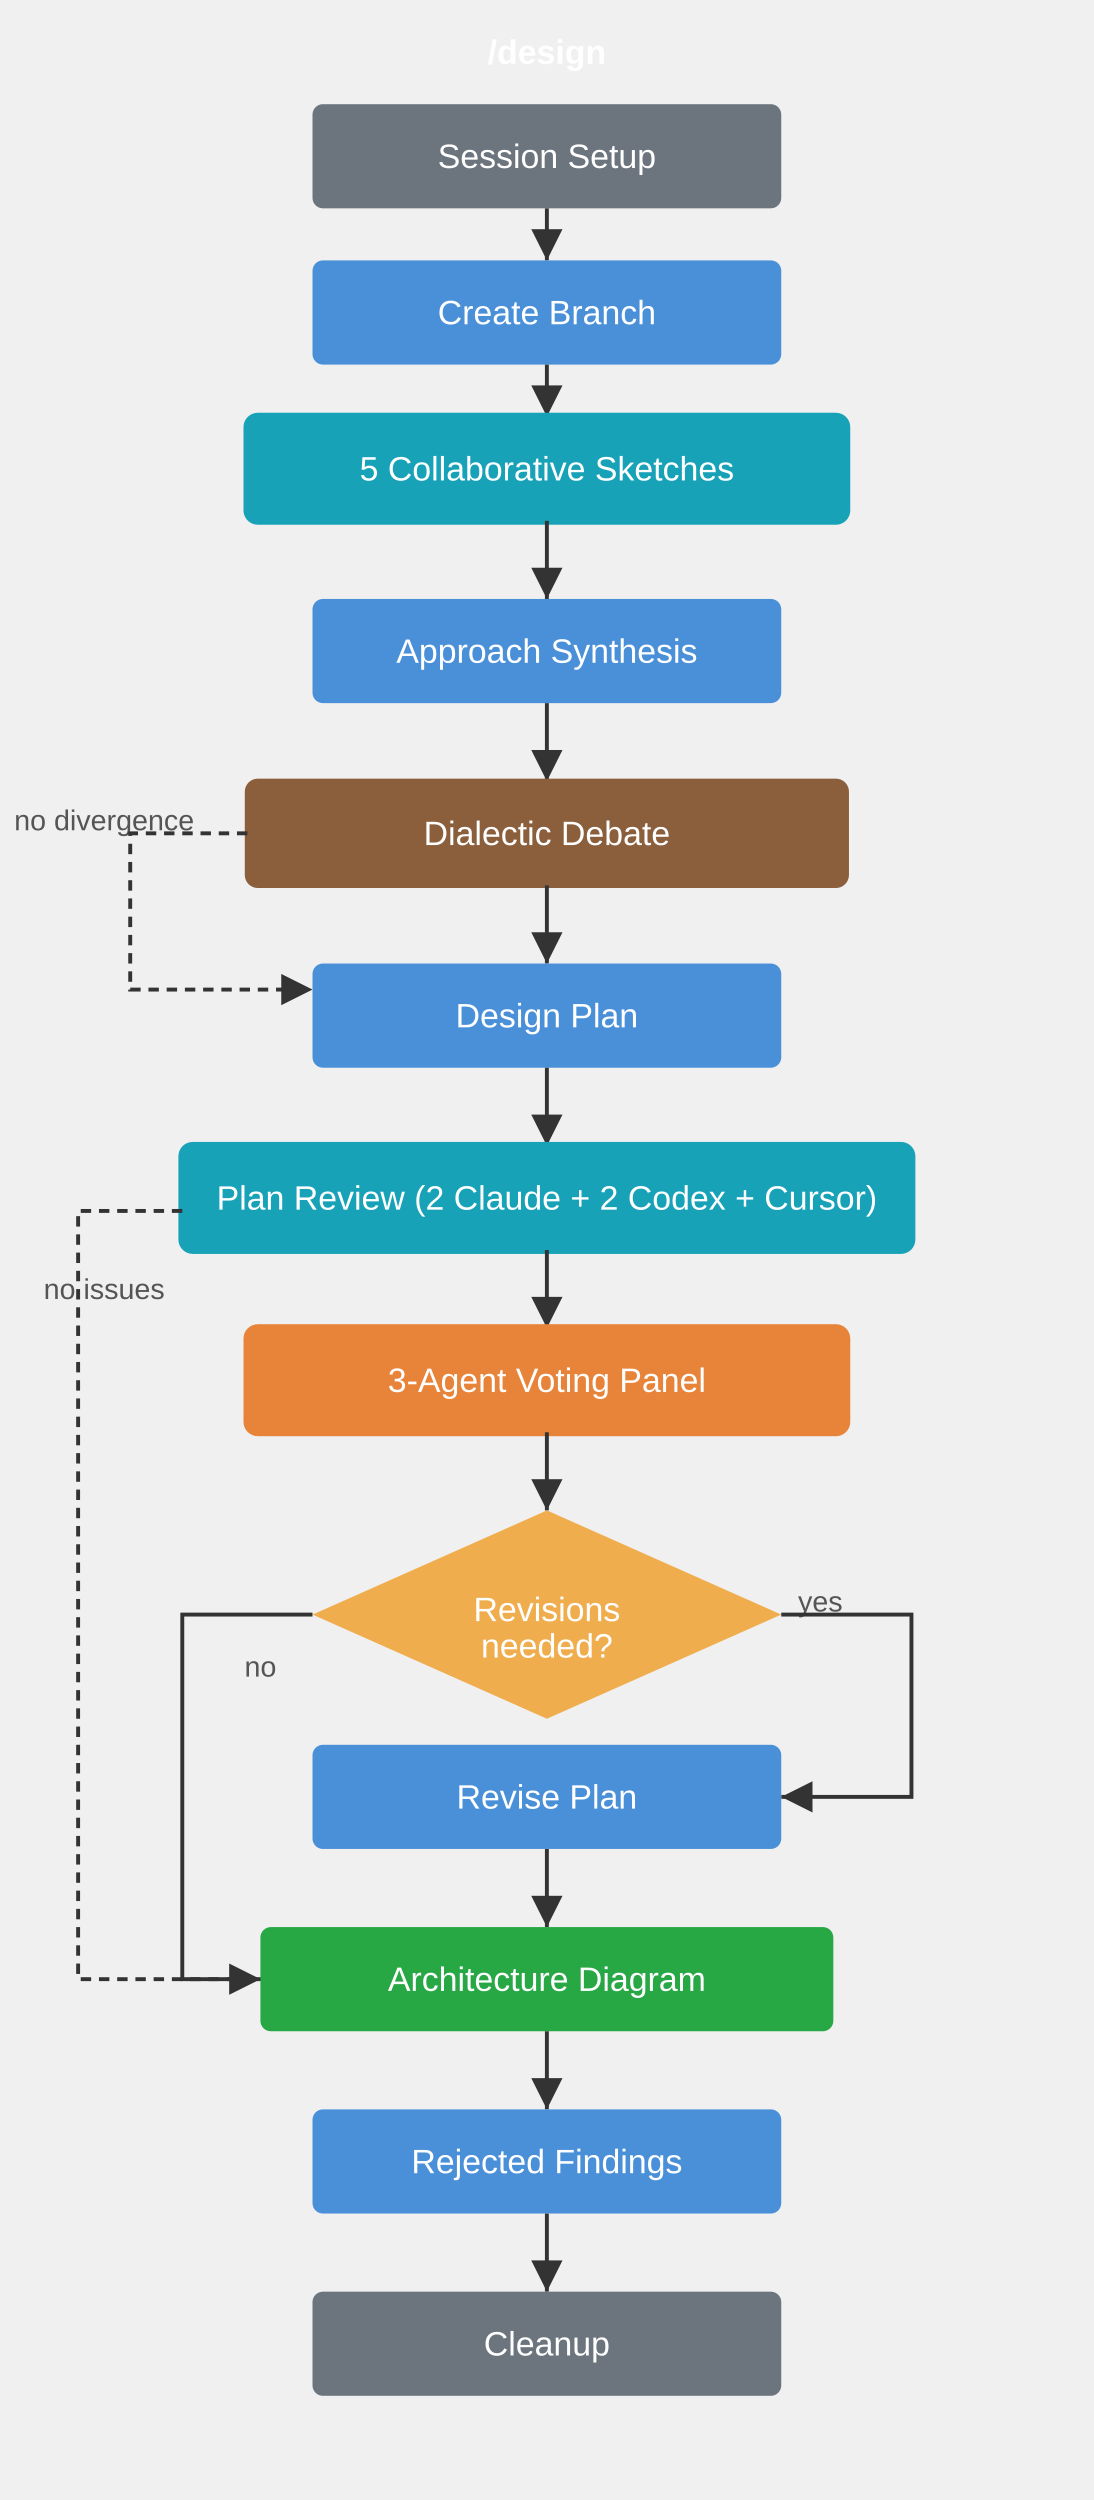
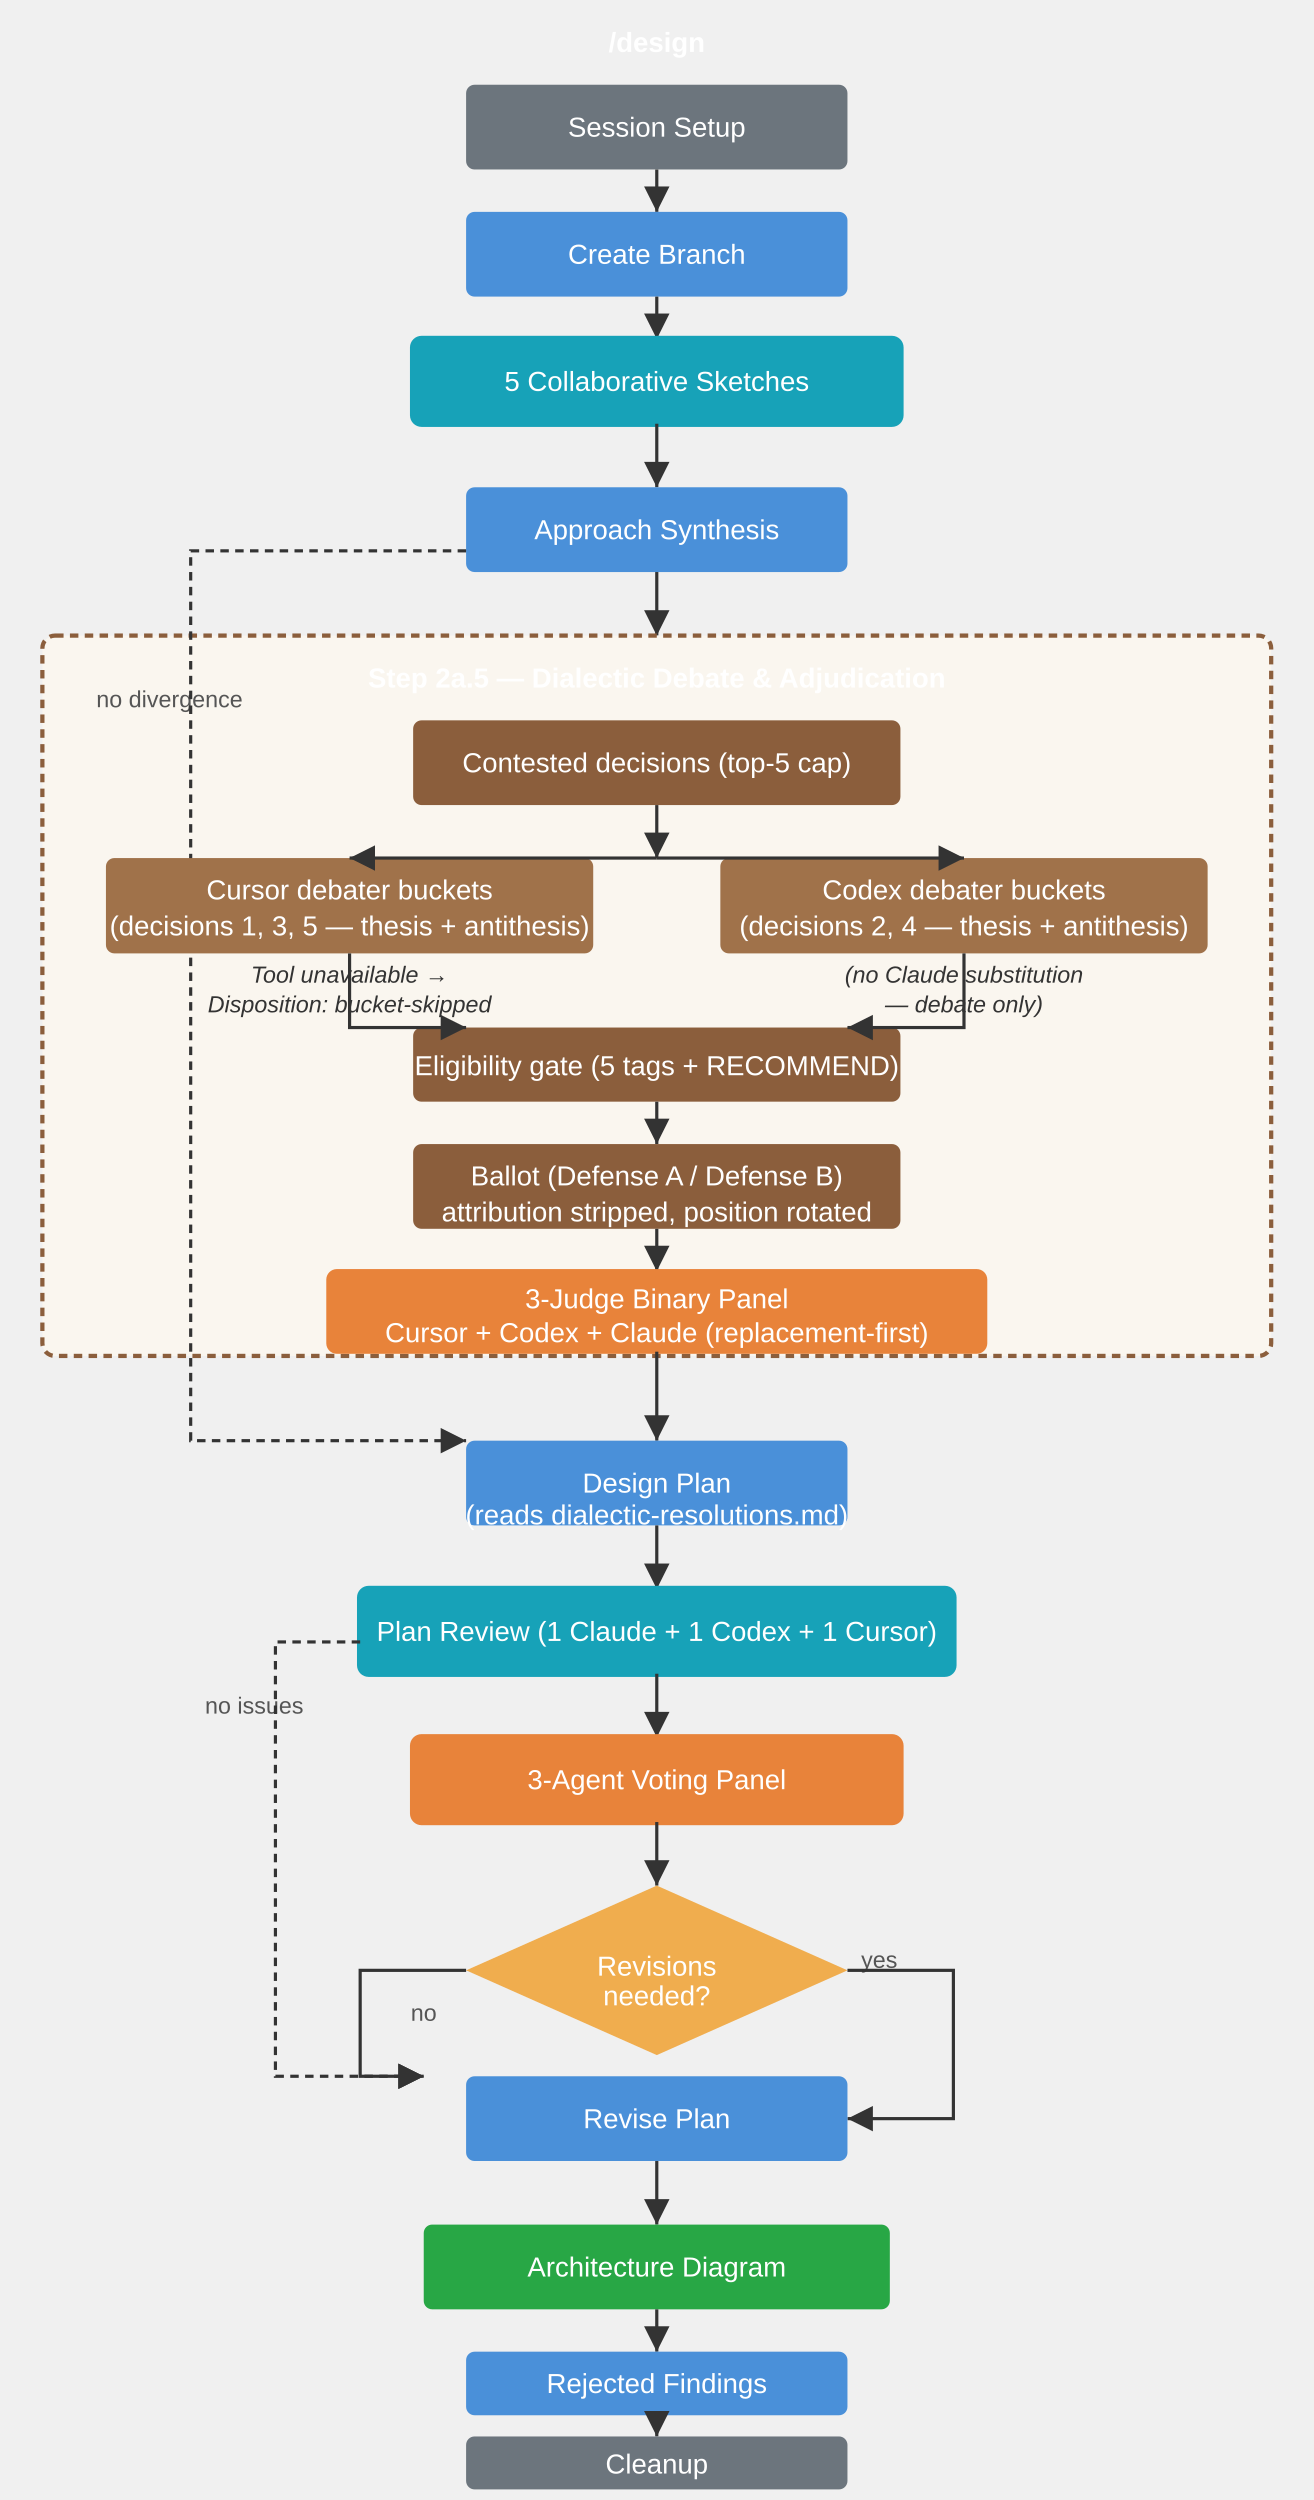
- <svg xmlns="http://www.w3.org/2000/svg" viewBox="0 0 420 960" width="420" height="960">
+ <svg xmlns="http://www.w3.org/2000/svg" viewBox="0 0 620 1180" width="620" height="1180">
  <defs>
    <marker id="arrow" viewBox="0 0 10 10" refX="10" refY="5" markerWidth="8" markerHeight="8" orient="auto-start-reverse">
      <path d="M 0 0 L 10 5 L 0 10 z" fill="#333" />
    </marker>
    <style>
      text { font-family: Arial, sans-serif; font-size: 13px; fill: white; text-anchor: middle; dominant-baseline: central; }
      .label { fill: #555; font-size: 11px; }
+       .dialectic-label { fill: #333; font-size: 11px; text-anchor: middle; }
      line, polyline { stroke: #333; stroke-width: 1.5; marker-end: url(#arrow); fill: none; }
    </style>
  </defs>
-   <text x="210" y="20" fill="#333" font-size="16" font-weight="bold">/design</text>
-   <rect x="120" y="40" width="180" height="40" rx="4" fill="#6C757D" />
-   <text x="210" y="60">Session Setup</text>
-   <line x1="210" y1="80" x2="210" y2="100" />
-   <rect x="120" y="100" width="180" height="40" rx="4" fill="#4A90D9" />
-   <text x="210" y="120">Create Branch</text>
-   <line x1="210" y1="140" x2="210" y2="160" />
-   <rect x="95" y="160" width="230" height="40" rx="4" fill="#17A2B8" stroke="#17A2B8" stroke-width="3" />
-   <text x="210" y="180">5 Collaborative Sketches</text>
-   <line x1="210" y1="200" x2="210" y2="230" />
-   <rect x="120" y="230" width="180" height="40" rx="4" fill="#4A90D9" />
-   <text x="210" y="250">Approach Synthesis</text>
-   <line x1="210" y1="270" x2="210" y2="300" />
-   <rect x="95" y="300" width="230" height="40" rx="4" fill="#8B5E3C" stroke="#8B5E3C" stroke-width="2" />
-   <text x="210" y="320">Dialectic Debate</text>
-   <text x="40" y="315" class="label">no divergence</text>
-   <polyline points="95,320 50,320 50,380 120,380" fill="none" stroke="#333" stroke-width="1.5" stroke-dasharray="4,3" marker-end="url(#arrow)" />
-   <line x1="210" y1="340" x2="210" y2="370" />
-   <rect x="120" y="370" width="180" height="40" rx="4" fill="#4A90D9" />
-   <text x="210" y="390">Design Plan</text>
-   <line x1="210" y1="410" x2="210" y2="440" />
-   <rect x="70" y="440" width="280" height="40" rx="4" fill="#17A2B8" stroke="#17A2B8" stroke-width="3" />
-   <text x="210" y="460">Plan Review (2 Claude + 2 Codex + Cursor)</text>
-   <line x1="210" y1="480" x2="210" y2="510" />
-   <text x="40" y="495" class="label">no issues</text>
-   <polyline points="70,465 30,465 30,760 100,760" fill="none" stroke="#333" stroke-width="1.5" stroke-dasharray="4,3" marker-end="url(#arrow)" />
-   <rect x="95" y="510" width="230" height="40" rx="4" fill="#E8833A" stroke="#E8833A" stroke-width="3" />
-   <text x="210" y="530">3-Agent Voting Panel</text>
-   <line x1="210" y1="550" x2="210" y2="580" />
-   <polygon points="210,580 300,620 210,660 120,620" fill="#F0AD4E" />
-   <text x="210" y="618" font-size="12">Revisions</text>
-   <text x="210" y="632" font-size="12">needed?</text>
-   <text x="315" y="615" class="label">yes</text>
-   <polyline points="300,620 350,620 350,690 300,690" fill="none" marker-end="url(#arrow)" />
-   <rect x="120" y="670" width="180" height="40" rx="4" fill="#4A90D9" />
-   <text x="210" y="690">Revise Plan</text>
-   <line x1="210" y1="710" x2="210" y2="740" />
-   <text x="100" y="640" class="label">no</text>
-   <polyline points="120,620 70,620 70,760 120,760" fill="none" marker-end="url(#arrow)" />
-   <rect x="100" y="740" width="220" height="40" rx="4" fill="#28A745" />
-   <text x="210" y="760">Architecture Diagram</text>
-   <line x1="210" y1="780" x2="210" y2="810" />
-   <rect x="120" y="810" width="180" height="40" rx="4" fill="#4A90D9" />
-   <text x="210" y="830">Rejected Findings</text>
-   <line x1="210" y1="850" x2="210" y2="880" />
-   <rect x="120" y="880" width="180" height="40" rx="4" fill="#6C757D" />
-   <text x="210" y="900">Cleanup</text>
+   <text x="310" y="20" fill="#333" font-size="16" font-weight="bold">/design</text>
+   <rect x="220" y="40" width="180" height="40" rx="4" fill="#6C757D" />
+   <text x="310" y="60">Session Setup</text>
+   <line x1="310" y1="80" x2="310" y2="100" />
+   <rect x="220" y="100" width="180" height="40" rx="4" fill="#4A90D9" />
+   <text x="310" y="120">Create Branch</text>
+   <line x1="310" y1="140" x2="310" y2="160" />
+   <rect x="195" y="160" width="230" height="40" rx="4" fill="#17A2B8" stroke="#17A2B8" stroke-width="3" />
+   <text x="310" y="180">5 Collaborative Sketches</text>
+   <line x1="310" y1="200" x2="310" y2="230" />
+   <rect x="220" y="230" width="180" height="40" rx="4" fill="#4A90D9" />
+   <text x="310" y="250">Approach Synthesis</text>
+   <line x1="310" y1="270" x2="310" y2="300" />
+   <rect x="20" y="300" width="580" height="340" rx="6" fill="#FAF6EF" stroke="#8B5E3C" stroke-width="2" stroke-dasharray="4,3" />
+   <text x="310" y="320" fill="#8B5E3C" font-size="14" font-weight="bold">Step 2a.5 — Dialectic Debate &amp; Adjudication</text>
+   <text x="80" y="330" class="label">no divergence</text>
+   <polyline points="220,260 90,260 90,680 220,680" fill="none" stroke="#333" stroke-width="1.5" stroke-dasharray="4,3" marker-end="url(#arrow)" />
+   <rect x="195" y="340" width="230" height="40" rx="4" fill="#8B5E3C" />
+   <text x="310" y="360">Contested decisions (top-5 cap)</text>
+   <line x1="310" y1="380" x2="310" y2="405" />
+   <rect x="50" y="405" width="230" height="45" rx="4" fill="#A0724A" />
+   <text x="165" y="420">Cursor debater buckets</text>
+   <text x="165" y="437" font-size="11">(decisions 1, 3, 5 — thesis + antithesis)</text>
+   <rect x="340" y="405" width="230" height="45" rx="4" fill="#A0724A" />
+   <text x="455" y="420">Codex debater buckets</text>
+   <text x="455" y="437" font-size="11">(decisions 2, 4 — thesis + antithesis)</text>
+   <polyline points="310,405 165,405" fill="none" stroke="#333" stroke-width="1.5" marker-end="url(#arrow)" />
+   <polyline points="310,405 455,405" fill="none" stroke="#333" stroke-width="1.5" marker-end="url(#arrow)" />
+   <text x="165" y="460" class="dialectic-label" font-style="italic">Tool unavailable →</text>
+   <text x="165" y="474" class="dialectic-label" font-style="italic">Disposition: bucket-skipped</text>
+   <text x="455" y="460" class="dialectic-label" font-style="italic">(no Claude substitution</text>
+   <text x="455" y="474" class="dialectic-label" font-style="italic">— debate only)</text>
+   <rect x="195" y="485" width="230" height="35" rx="4" fill="#8B5E3C" />
+   <text x="310" y="503">Eligibility gate (5 tags + RECOMMEND)</text>
+   <polyline points="165,450 165,485 220,485" fill="none" stroke="#333" stroke-width="1.5" marker-end="url(#arrow)" />
+   <polyline points="455,450 455,485 400,485" fill="none" stroke="#333" stroke-width="1.5" marker-end="url(#arrow)" />
+   <line x1="310" y1="520" x2="310" y2="540" />
+   <rect x="195" y="540" width="230" height="40" rx="4" fill="#8B5E3C" />
+   <text x="310" y="555">Ballot (Defense A / Defense B)</text>
+   <text x="310" y="572" font-size="11">attribution stripped, position rotated</text>
+   <line x1="310" y1="580" x2="310" y2="600" />
+   <rect x="155" y="600" width="310" height="38" rx="4" fill="#E8833A" stroke="#E8833A" stroke-width="2" />
+   <text x="310" y="613">3-Judge Binary Panel</text>
+   <text x="310" y="629" font-size="11">Cursor + Codex + Claude (replacement-first)</text>
+   <line x1="310" y1="638" x2="310" y2="680" />
+   <rect x="220" y="680" width="180" height="40" rx="4" fill="#4A90D9" />
+   <text x="310" y="700">Design Plan</text>
+   <text x="310" y="715" font-size="10" fill="white">(reads dialectic-resolutions.md)</text>
+   <line x1="310" y1="720" x2="310" y2="750" />
+   <rect x="170" y="750" width="280" height="40" rx="4" fill="#17A2B8" stroke="#17A2B8" stroke-width="3" />
+   <text x="310" y="770">Plan Review (1 Claude + 1 Codex + 1 Cursor)</text>
+   <line x1="310" y1="790" x2="310" y2="820" />
+   <text x="120" y="805" class="label">no issues</text>
+   <polyline points="170,775 130,775 130,980 200,980" fill="none" stroke="#333" stroke-width="1.5" stroke-dasharray="4,3" marker-end="url(#arrow)" />
+   <rect x="195" y="820" width="230" height="40" rx="4" fill="#E8833A" stroke="#E8833A" stroke-width="3" />
+   <text x="310" y="840">3-Agent Voting Panel</text>
+   <line x1="310" y1="860" x2="310" y2="890" />
+   <polygon points="310,890 400,930 310,970 220,930" fill="#F0AD4E" />
+   <text x="310" y="928" font-size="12">Revisions</text>
+   <text x="310" y="942" font-size="12">needed?</text>
+   <text x="415" y="925" class="label">yes</text>
+   <polyline points="400,930 450,930 450,1000 400,1000" fill="none" marker-end="url(#arrow)" />
+   <rect x="220" y="980" width="180" height="40" rx="4" fill="#4A90D9" />
+   <text x="310" y="1000">Revise Plan</text>
+   <line x1="310" y1="1020" x2="310" y2="1050" />
+   <text x="200" y="950" class="label">no</text>
+   <polyline points="220,930 170,930 170,980 200,980" fill="none" marker-end="url(#arrow)" />
+   <rect x="200" y="1050" width="220" height="40" rx="4" fill="#28A745" />
+   <text x="310" y="1070">Architecture Diagram</text>
+   <line x1="310" y1="1090" x2="310" y2="1110" />
+   <rect x="220" y="1110" width="180" height="30" rx="4" fill="#4A90D9" />
+   <text x="310" y="1125">Rejected Findings</text>
+   <line x1="310" y1="1140" x2="310" y2="1150" />
+   <rect x="220" y="1150" width="180" height="25" rx="4" fill="#6C757D" />
+   <text x="310" y="1163">Cleanup</text>
</svg>
